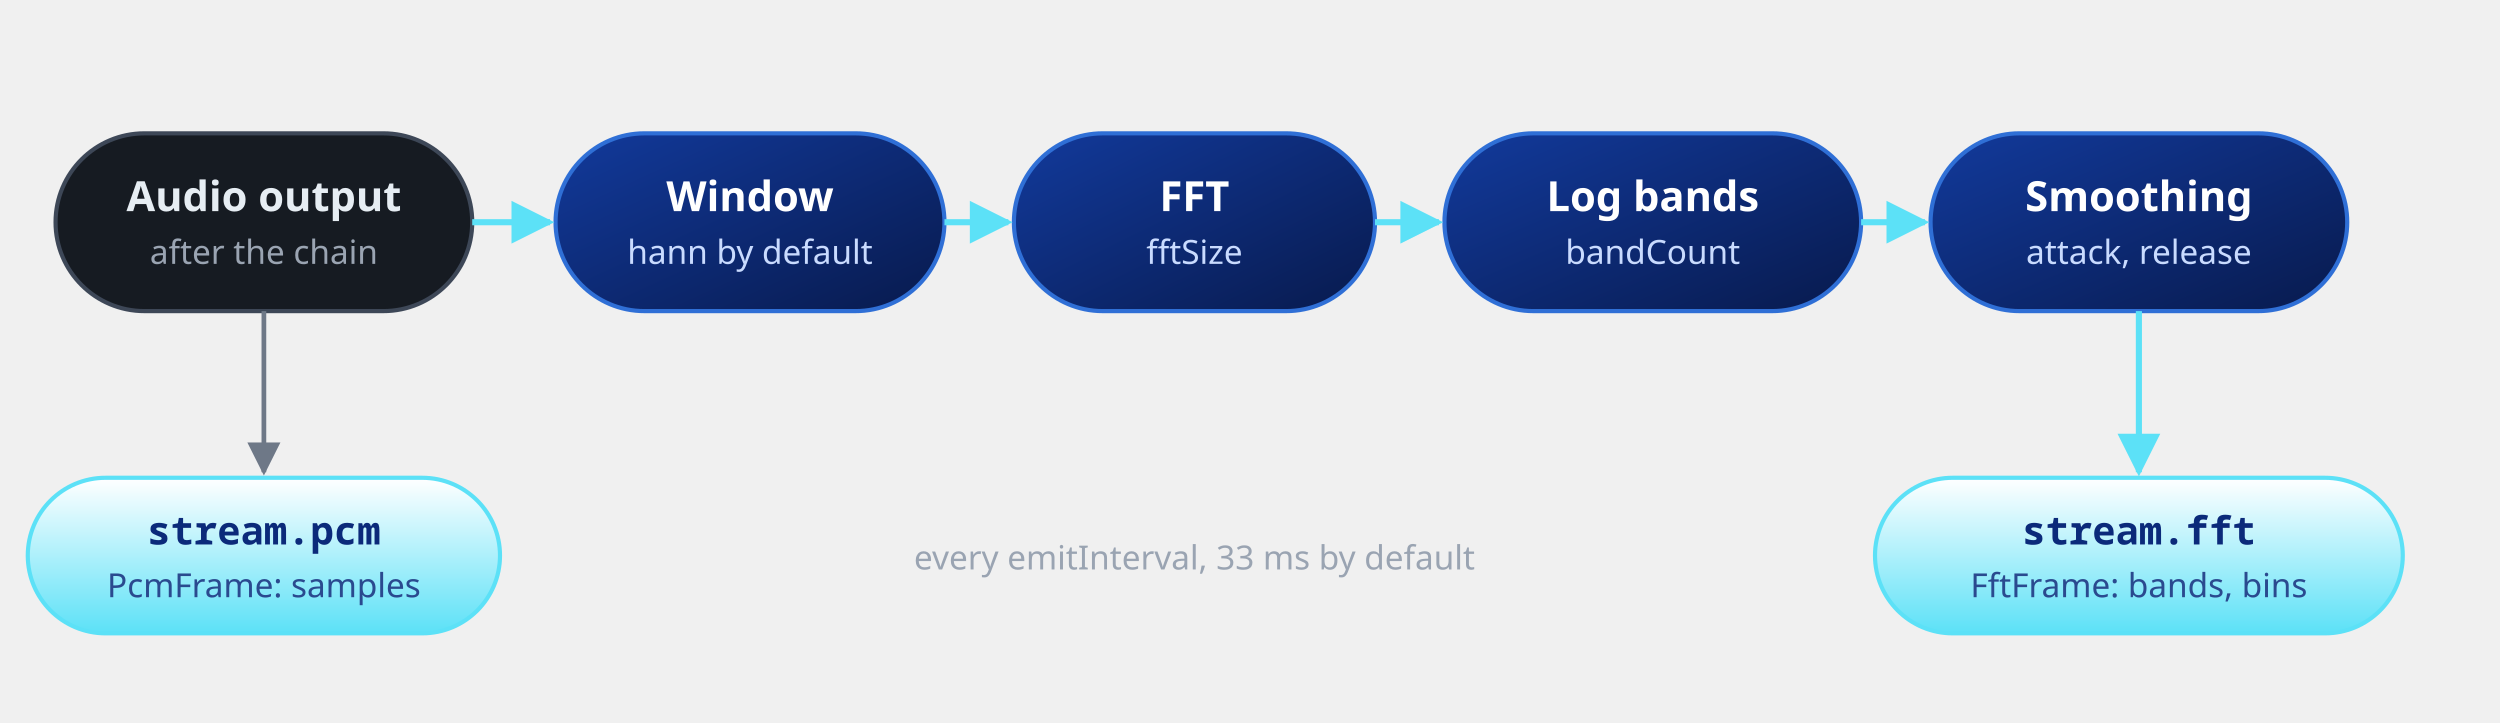
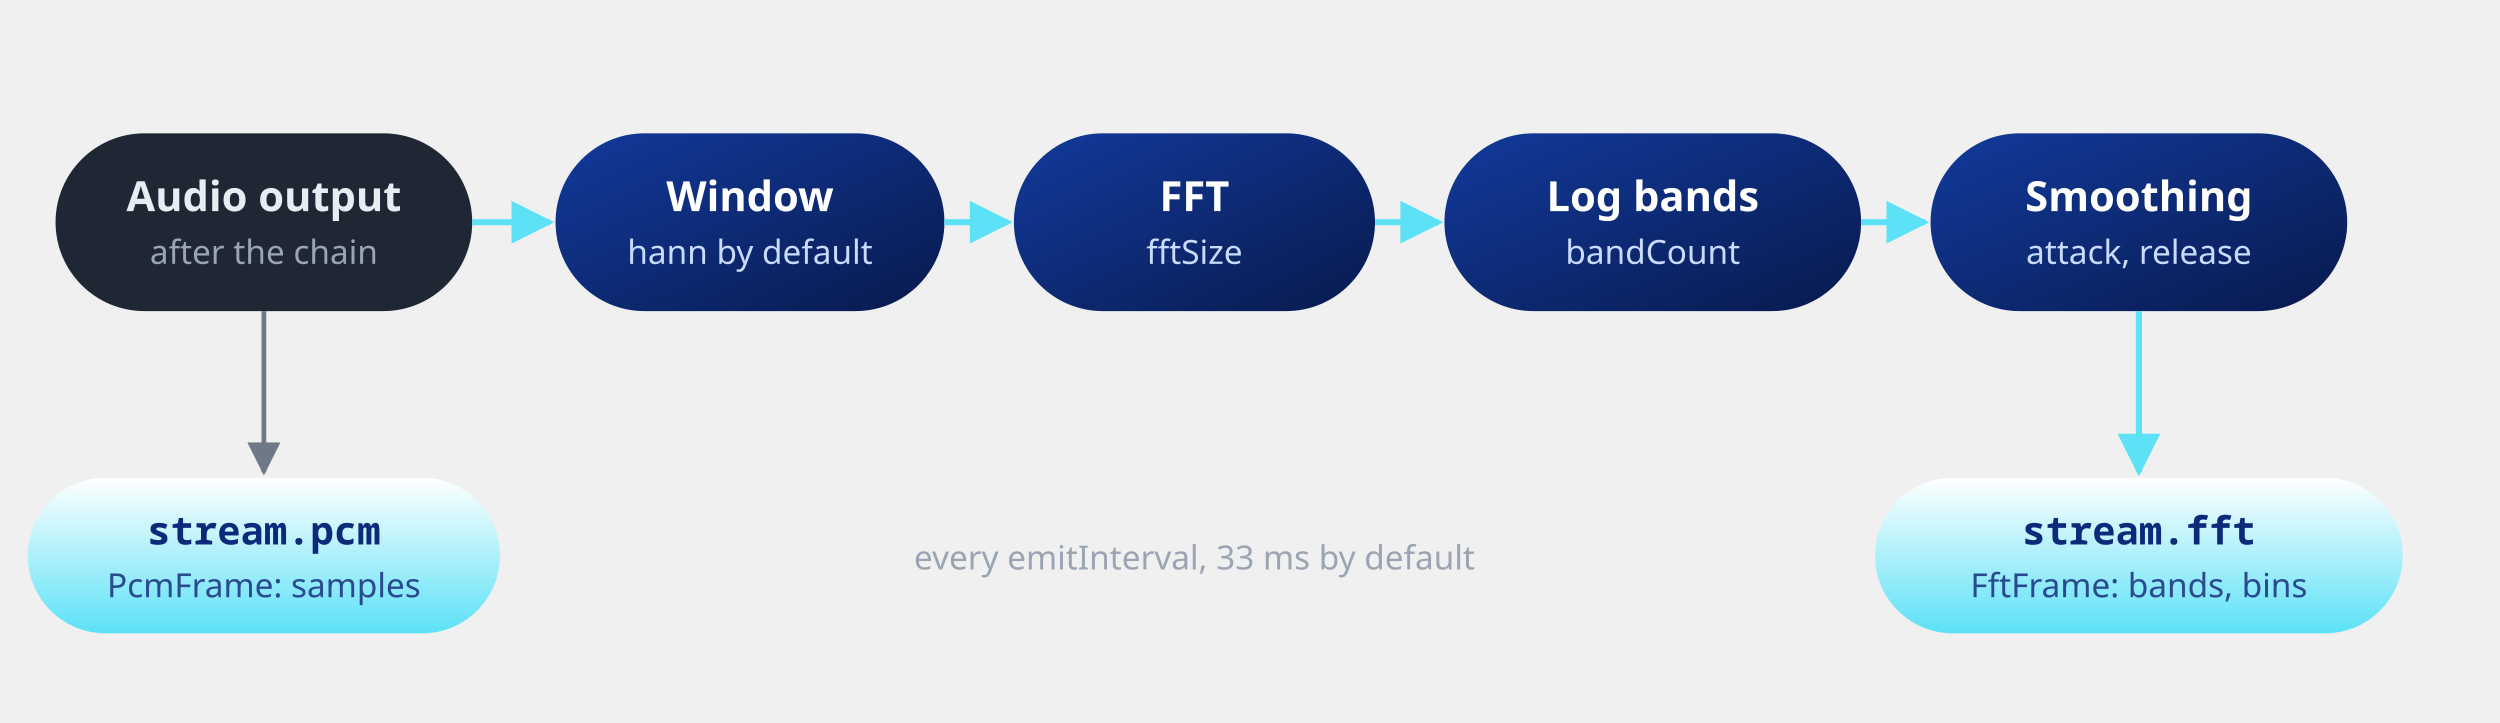
<svg xmlns="http://www.w3.org/2000/svg" viewBox="0 0 900 260" width="900" height="260" role="img" aria-label="Spectrum pipeline">
  <defs>
    <linearGradient id="plate" x1="0" y1="0" x2="1" y2="1">
      <stop offset="0" stop-color="#123A9C" />
      <stop offset="1" stop-color="#081A4D" />
    </linearGradient>
    <linearGradient id="bars" x1="0" y1="1" x2="0" y2="0">
      <stop offset="0" stop-color="#5CE1F7" />
      <stop offset="1" stop-color="#FFFFFF" />
    </linearGradient>
    <marker id="mmain" viewBox="0 0 10 10" refX="9" refY="5" markerWidth="7" markerHeight="7" orient="auto-start-reverse">
      <path d="M0,0 L10,5 L0,10 z" fill="#5CE1F7" />
    </marker>
    <marker id="msec" viewBox="0 0 10 10" refX="9" refY="5" markerWidth="7" markerHeight="7" orient="auto-start-reverse">
      <path d="M0,0 L10,5 L0,10 z" fill="#6E7887" />
    </marker>
    <marker id="mfail" viewBox="0 0 10 10" refX="9" refY="5" markerWidth="7" markerHeight="7" orient="auto-start-reverse">
      <path d="M0,0 L10,5 L0,10 z" fill="#FF7B72" />
    </marker>
  </defs>
-   <rect x="20.0" y="48.0" width="150" height="64" rx="32.0" fill="#161B22" stroke="#3D4757" stroke-width="1.5" />
+   <rect x="20.0" y="48.0" width="150" height="64" rx="32.0" fill="#1F2735" fill-opacity="1" />
  <text x="95" y="76" text-anchor="middle" font-family="Noto Sans, system-ui, -apple-system, Segoe UI, sans-serif" font-size="15" font-weight="600" fill="#E6EDF3">Audio output</text>
  <text x="95" y="95" text-anchor="middle" font-family="Noto Sans, system-ui, -apple-system, Segoe UI, sans-serif" font-size="12" fill="#9AA4B2">after the chain</text>
-   <rect x="200.0" y="48.0" width="140" height="64" rx="32.0" fill="url(#plate)" stroke="#2F6FD6" stroke-width="1.5" />
+   <rect x="200.0" y="48.0" width="140" height="64" rx="32.0" fill="url(#plate)" fill-opacity="1" />
  <text x="270" y="76" text-anchor="middle" font-family="Noto Sans, system-ui, -apple-system, Segoe UI, sans-serif" font-size="15" font-weight="600" fill="#FFFFFF">Window</text>
  <text x="270" y="95" text-anchor="middle" font-family="Noto Sans, system-ui, -apple-system, Segoe UI, sans-serif" font-size="12" fill="#C9DBFF">hann by default</text>
-   <rect x="365.0" y="48.0" width="130" height="64" rx="32.0" fill="url(#plate)" stroke="#2F6FD6" stroke-width="1.5" />
+   <rect x="365.0" y="48.0" width="130" height="64" rx="32.0" fill="url(#plate)" fill-opacity="1" />
  <text x="430" y="76" text-anchor="middle" font-family="Noto Sans, system-ui, -apple-system, Segoe UI, sans-serif" font-size="15" font-weight="600" fill="#FFFFFF">FFT</text>
  <text x="430" y="95" text-anchor="middle" font-family="Noto Sans, system-ui, -apple-system, Segoe UI, sans-serif" font-size="12" fill="#C9DBFF">fftSize</text>
-   <rect x="520.0" y="48.0" width="150" height="64" rx="32.0" fill="url(#plate)" stroke="#2F6FD6" stroke-width="1.5" />
+   <rect x="520.0" y="48.0" width="150" height="64" rx="32.0" fill="url(#plate)" fill-opacity="1" />
  <text x="595" y="76" text-anchor="middle" font-family="Noto Sans, system-ui, -apple-system, Segoe UI, sans-serif" font-size="15" font-weight="600" fill="#FFFFFF">Log bands</text>
  <text x="595" y="95" text-anchor="middle" font-family="Noto Sans, system-ui, -apple-system, Segoe UI, sans-serif" font-size="12" fill="#C9DBFF">bandCount</text>
-   <rect x="695.0" y="48.0" width="150" height="64" rx="32.0" fill="url(#plate)" stroke="#2F6FD6" stroke-width="1.5" />
+   <rect x="695.0" y="48.0" width="150" height="64" rx="32.0" fill="url(#plate)" fill-opacity="1" />
  <text x="770" y="76" text-anchor="middle" font-family="Noto Sans, system-ui, -apple-system, Segoe UI, sans-serif" font-size="15" font-weight="600" fill="#FFFFFF">Smoothing</text>
  <text x="770" y="95" text-anchor="middle" font-family="Noto Sans, system-ui, -apple-system, Segoe UI, sans-serif" font-size="12" fill="#C9DBFF">attack, release</text>
  <path d="M170,80 L198,80" fill="none" stroke="#5CE1F7" stroke-width="2.2" marker-end="url(#mmain)" />
  <path d="M340,80 L363,80" fill="none" stroke="#5CE1F7" stroke-width="2.2" marker-end="url(#mmain)" />
  <path d="M495,80 L518,80" fill="none" stroke="#5CE1F7" stroke-width="2.2" marker-end="url(#mmain)" />
  <path d="M670,80 L693,80" fill="none" stroke="#5CE1F7" stroke-width="2.2" marker-end="url(#mmain)" />
-   <rect x="675.0" y="172.0" width="190" height="56" rx="28.0" fill="url(#bars)" stroke="#5CE1F7" stroke-width="1.5" />
+   <rect x="675.0" y="172.0" width="190" height="56" rx="28.0" fill="url(#bars)" fill-opacity="1" />
  <text x="770" y="196" text-anchor="middle" font-family="Noto Sans Mono, ui-monospace, SFMono-Regular, Menlo, monospace" font-size="14" font-weight="600" fill="#0B2A7A">stream.fft</text>
  <text x="770" y="215" text-anchor="middle" font-family="Noto Sans, system-ui, -apple-system, Segoe UI, sans-serif" font-size="12" fill="#2A4A8F">FftFrame: bands, bins</text>
  <path d="M770,112 L770,170" fill="none" stroke="#5CE1F7" stroke-width="2.2" marker-end="url(#mmain)" />
-   <rect x="10.0" y="172.0" width="170" height="56" rx="28.0" fill="url(#bars)" stroke="#5CE1F7" stroke-width="1.5" />
+   <rect x="10.0" y="172.0" width="170" height="56" rx="28.0" fill="url(#bars)" fill-opacity="1" />
  <text x="95" y="196" text-anchor="middle" font-family="Noto Sans Mono, ui-monospace, SFMono-Regular, Menlo, monospace" font-size="14" font-weight="600" fill="#0B2A7A">stream.pcm</text>
  <text x="95" y="215" text-anchor="middle" font-family="Noto Sans, system-ui, -apple-system, Segoe UI, sans-serif" font-size="12" fill="#2A4A8F">PcmFrame: samples</text>
  <path d="M95,112 L95,170" fill="none" stroke="#6E7887" stroke-width="1.7" marker-end="url(#msec)" />
  <text x="430" y="205" text-anchor="middle" font-family="Noto Sans, system-ui, -apple-system, Segoe UI, sans-serif" font-size="12" font-weight="400" fill="#9AA4B2">every emitInterval, 33 ms by default</text>
</svg>
